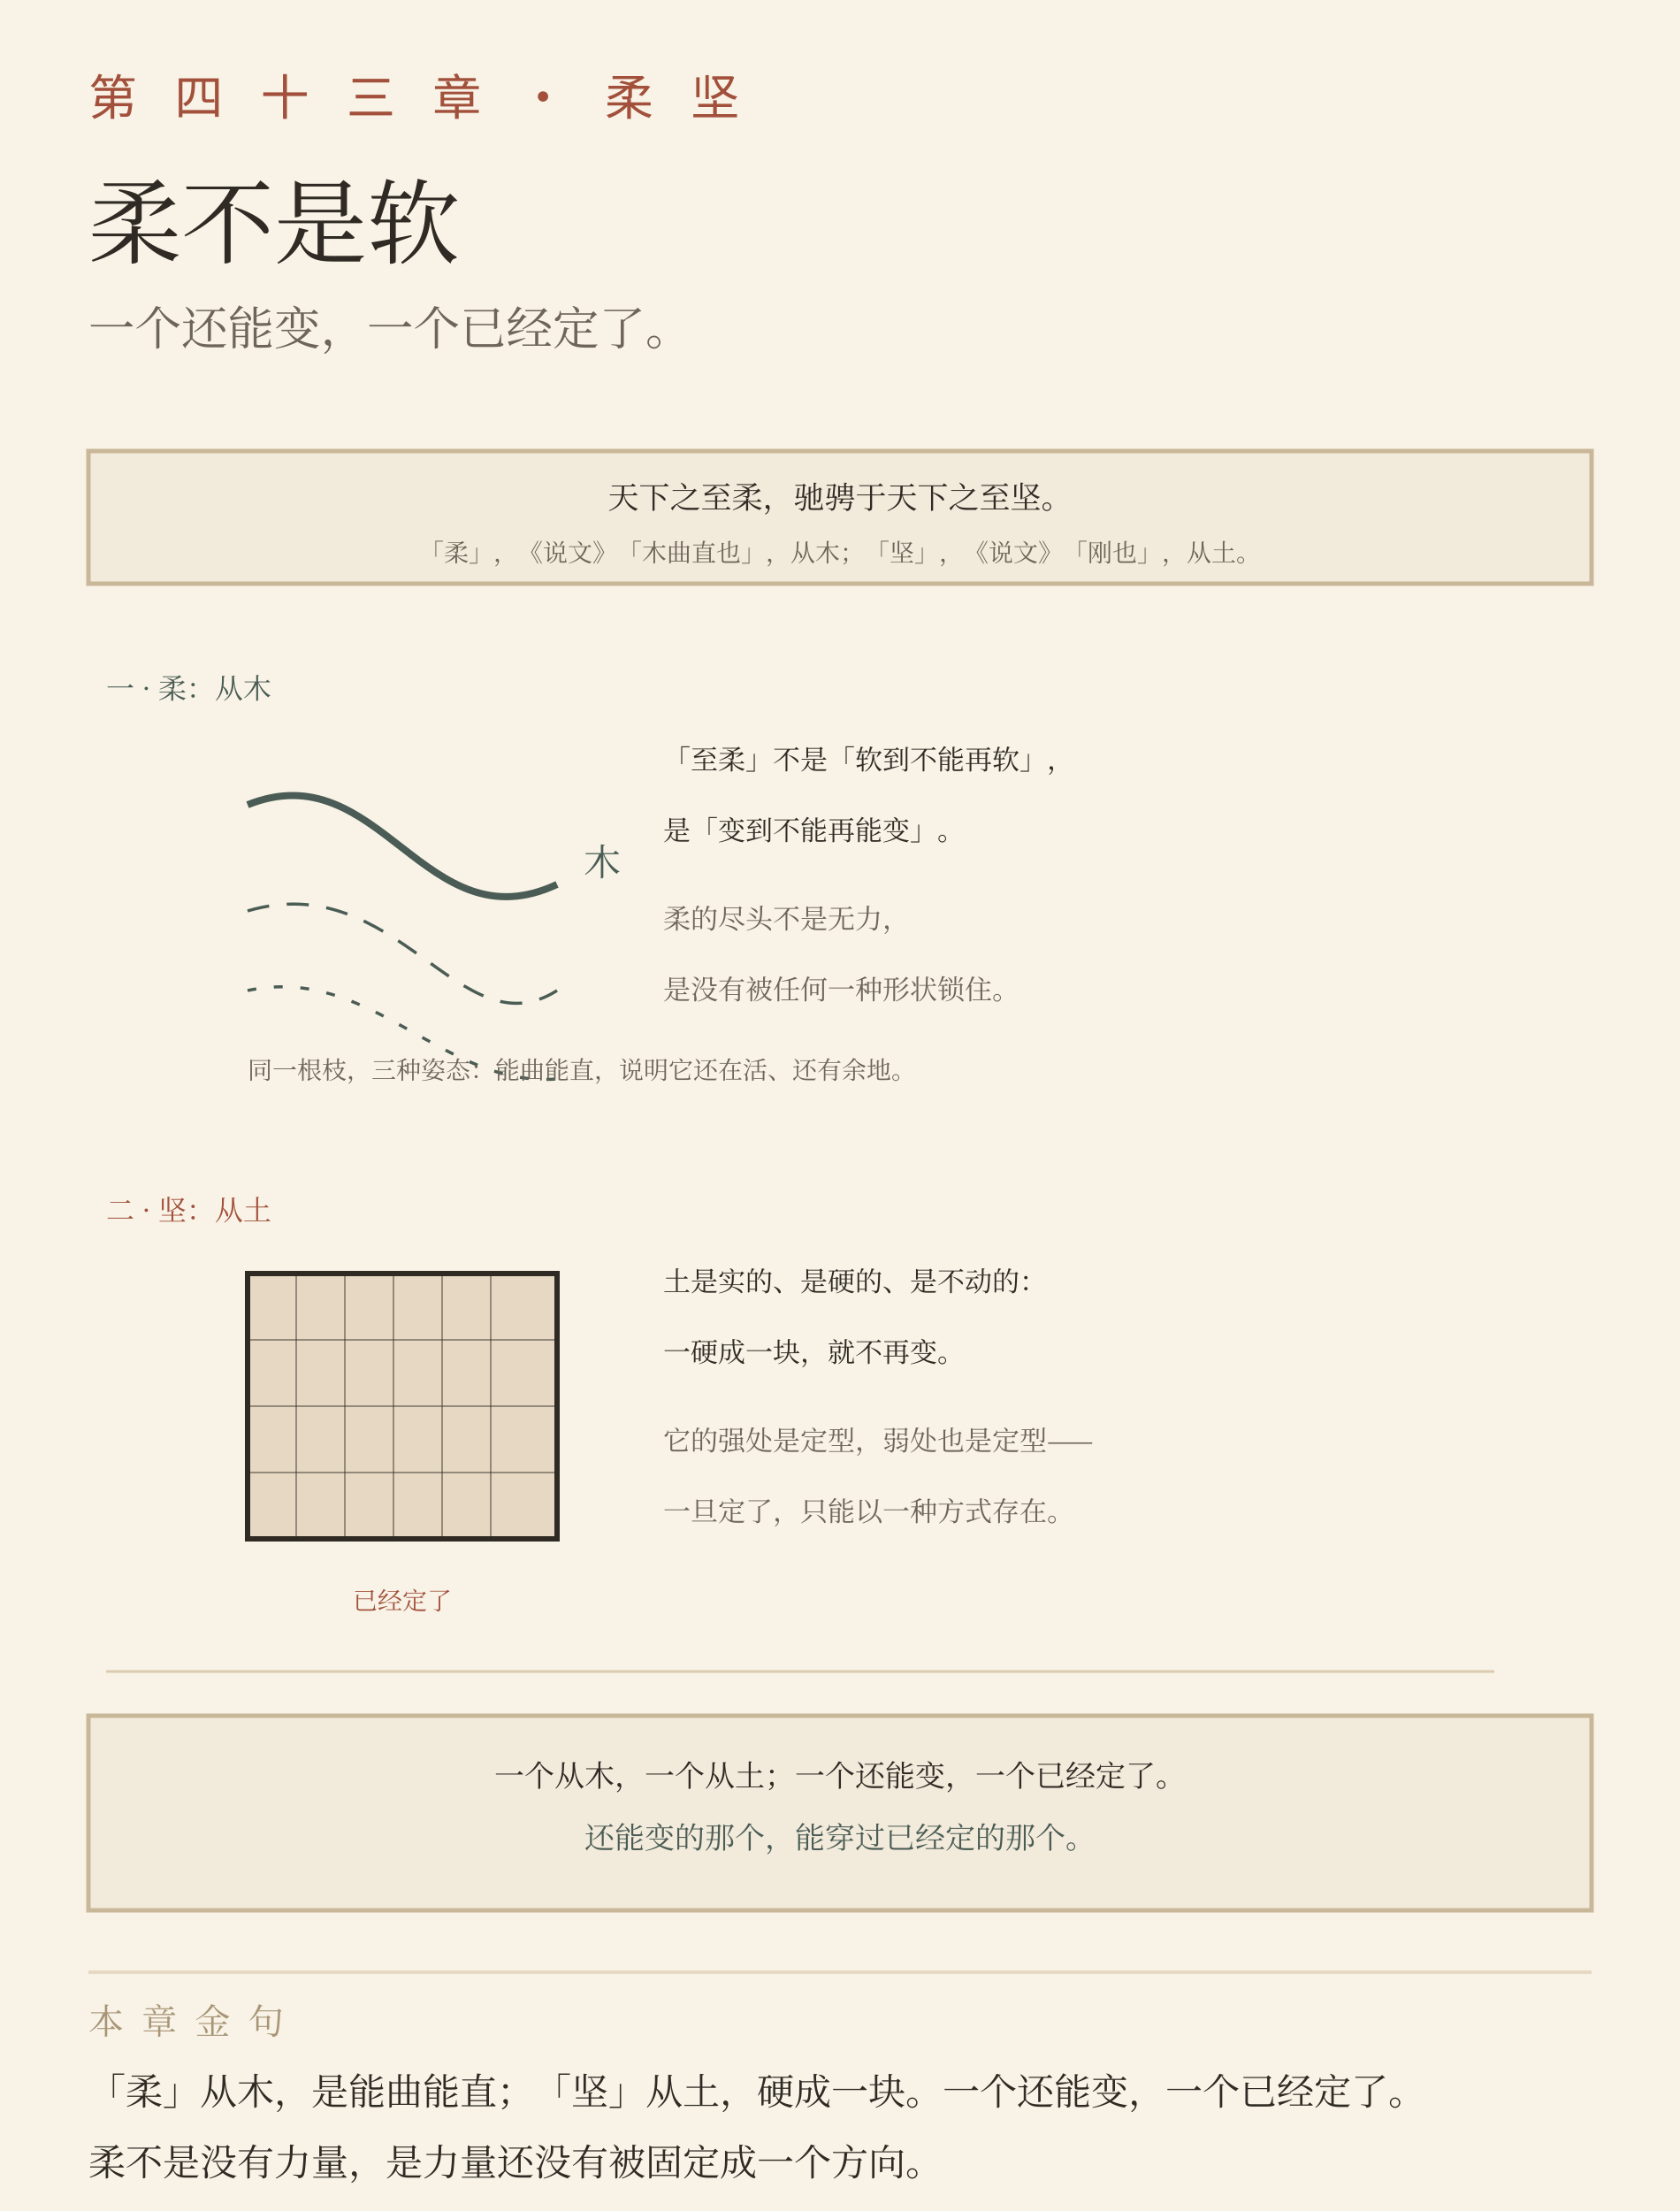
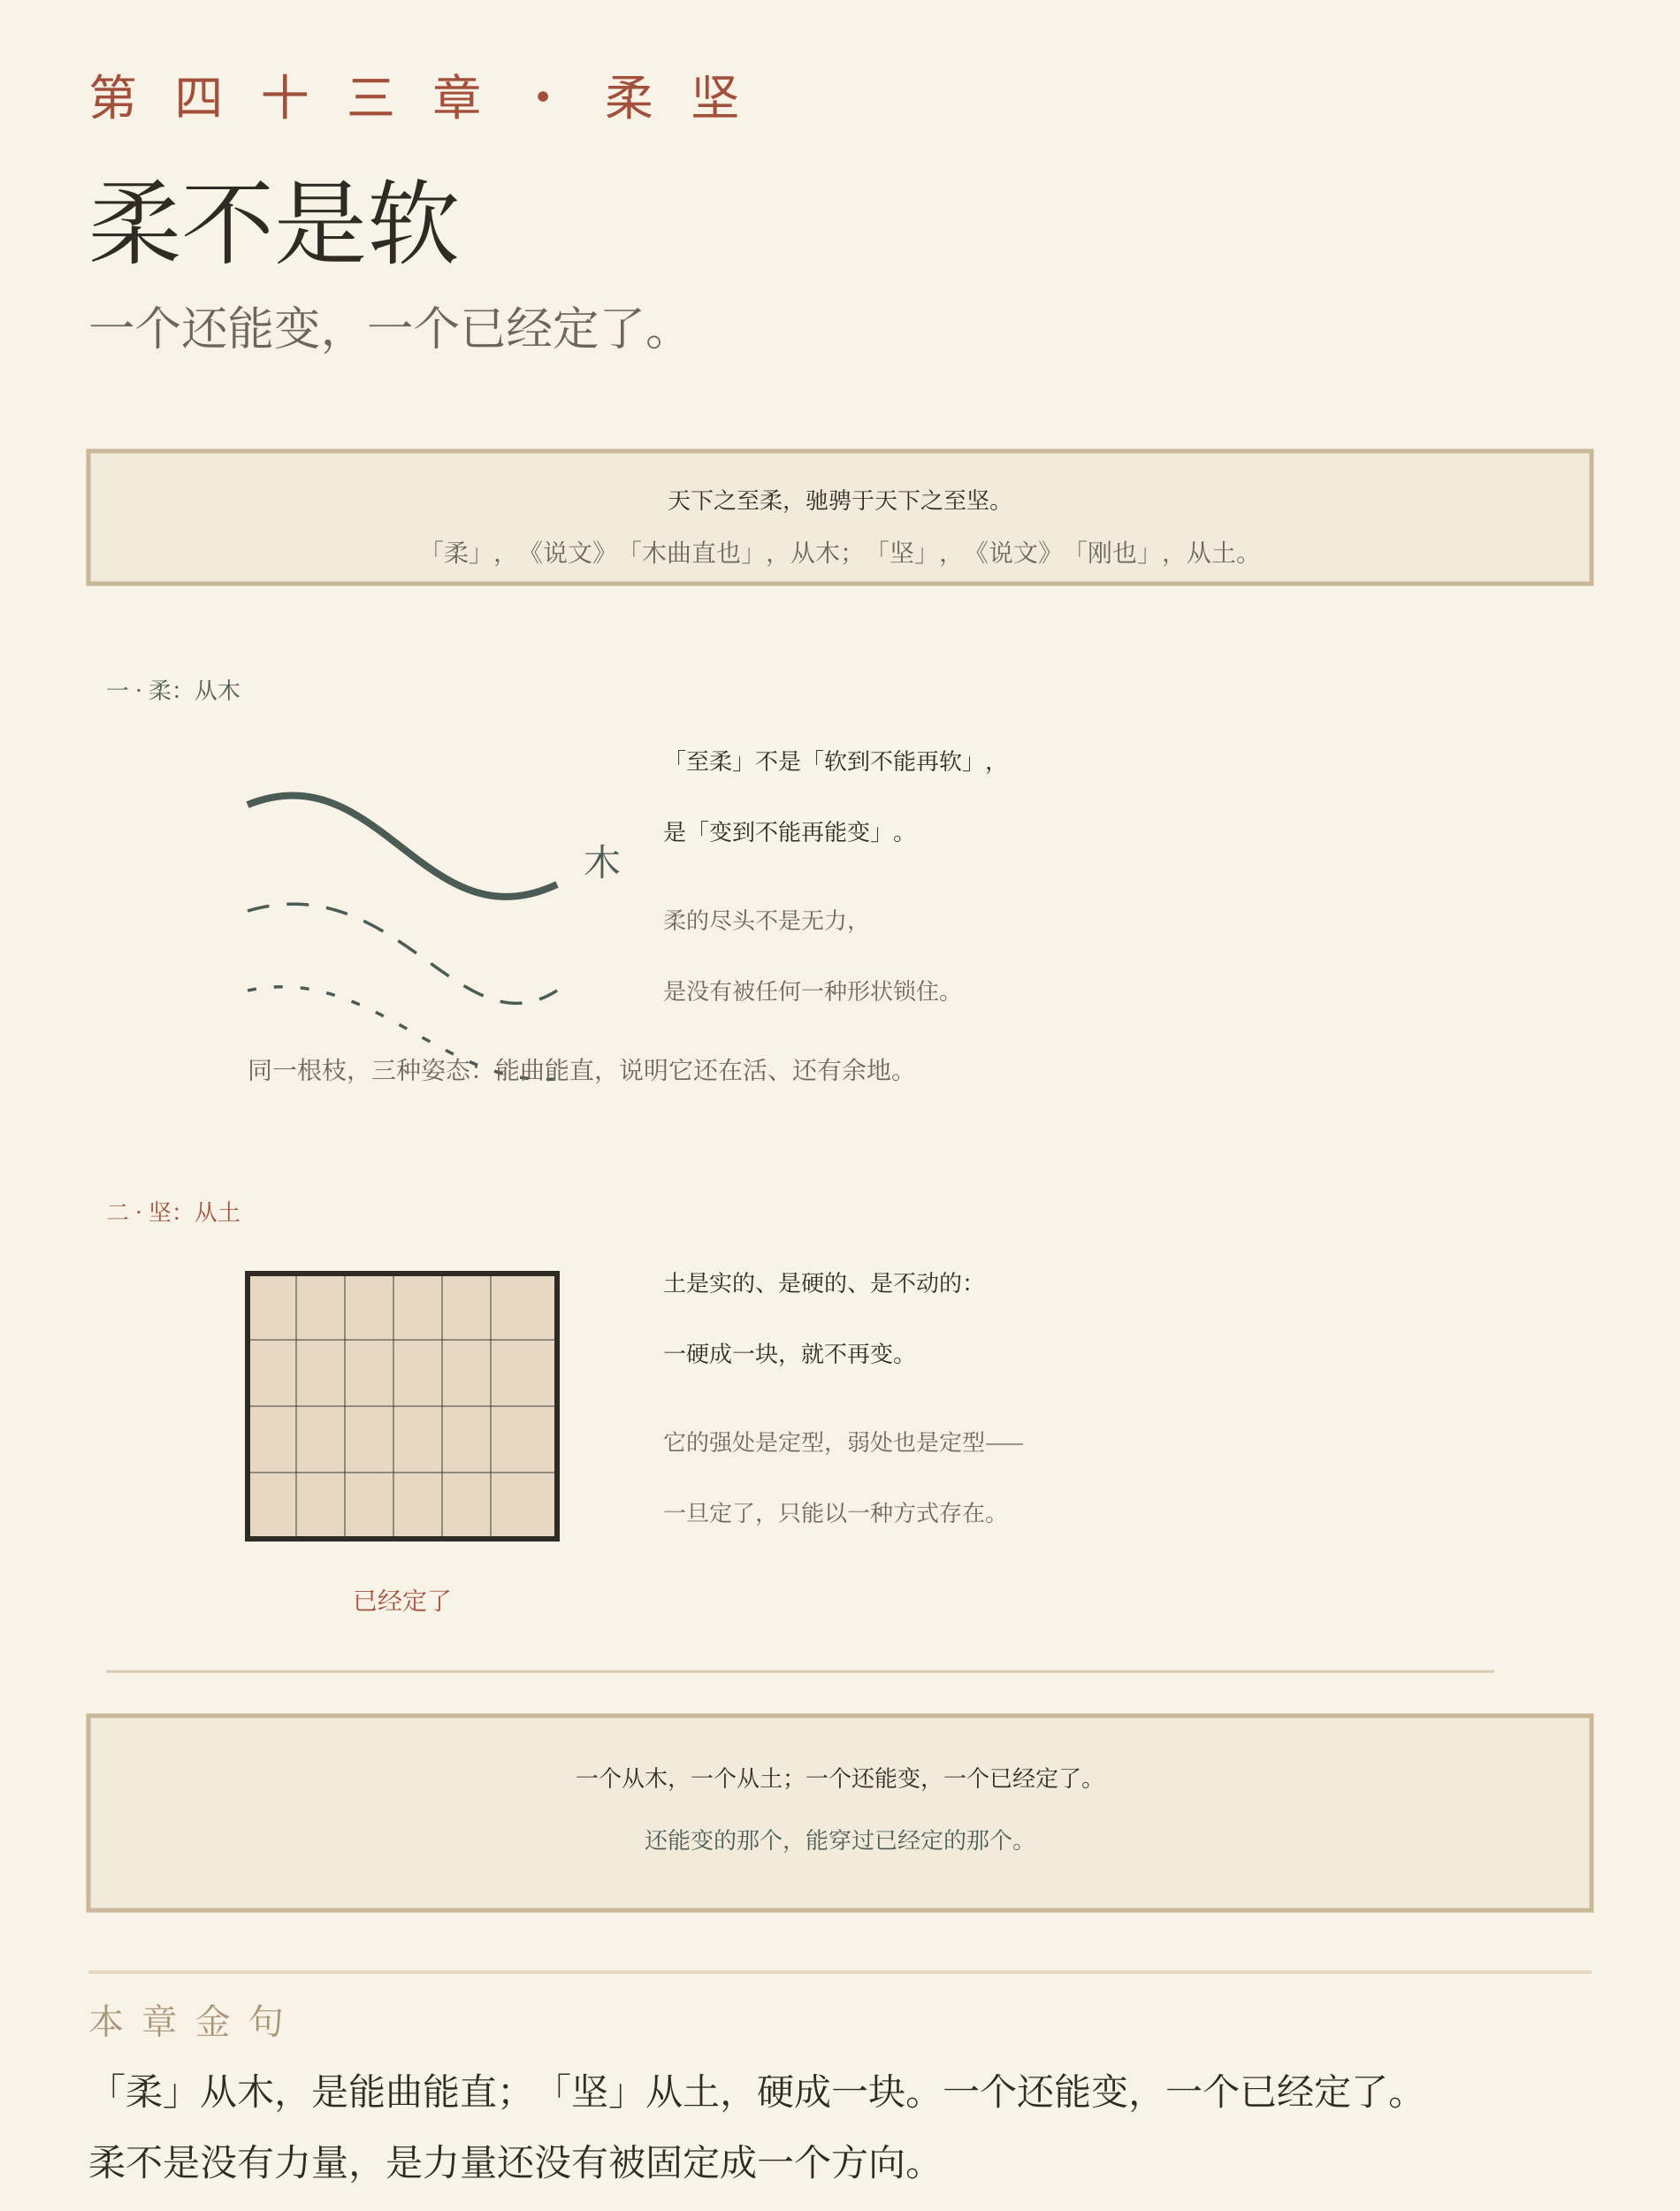
<svg xmlns="http://www.w3.org/2000/svg" viewBox="0 0 380 500" role="img" aria-label="柔从木，是能曲能直；坚从土，是硬成一块" font-family="'Noto Serif CJK SC','Noto Serif SC','Songti SC',serif">
  <defs>
    <marker id="arr" viewBox="0 0 10 10" refX="9" refY="5" markerWidth="6" markerHeight="6" orient="auto">
      <path d="M0 0 L10 5 L0 10 z" fill="#6E6459" />
    </marker>
    <marker id="arr2" viewBox="0 0 10 10" refX="9" refY="5" markerWidth="6" markerHeight="6" orient="auto">
      <path d="M0 0 L10 5 L0 10 z" fill="#4A5C55" />
    </marker>
    <marker id="arrL" viewBox="0 0 10 10" refX="1" refY="5" markerWidth="6" markerHeight="6" orient="auto">
      <path d="M10 0 L0 5 L10 10 z" fill="#4A5C55" />
    </marker>
    <marker id="arrS" viewBox="0 0 10 10" refX="9" refY="5" markerWidth="6" markerHeight="6" orient="auto">
      <path d="M0 0 L10 5 L0 10 z" fill="#A2503B" />
    </marker>
  </defs>
  <rect x="0" y="0" width="380" height="500" fill="#F8F3E6" />
  <text x="20" y="26" font-size="11" fill="#A2503B" font-family="'Noto Sans CJK SC','Noto Sans SC',sans-serif" letter-spacing="3">第 四 十 三 章 · 柔 坚</text>
  <text x="20" y="58" font-size="21" fill="#2F2A24">柔不是软</text>
  <text x="20" y="78" font-size="10.5" fill="#6E6459">一个还能变，一个已经定了。</text>
  <rect x="20" y="102" width="340" height="30" fill="#F2EADA" stroke="#C9B79A" stroke-width="1.0" />
-   <text x="190" y="115" font-size="7.0" fill="#2F2A24" text-anchor="middle">天下之至柔，驰骋于天下之至坚。</text>
+   <text x="190" y="115" font-size="5.2" fill="#2F2A24" text-anchor="middle">天下之至柔，驰骋于天下之至坚。</text>
  <text x="190" y="127" font-size="5.6" fill="#6E6459" text-anchor="middle">「柔」，《说文》「木曲直也」，从木；「坚」，《说文》「刚也」，从土。</text>
-   <text x="24" y="158" font-size="6.4" fill="#4A5C55">一 · 柔：从木</text>
+   <text x="24" y="158" font-size="5.2" fill="#4A5C55">一 · 柔：从木</text>
  <path d="M56,182 C86,170 96,214 126,200" fill="none" stroke="#4A5C55" stroke-width="1.6" />
  <path d="M56,206 C90,196 104,238 126,224" fill="none" stroke="#4A5C55" stroke-width="0.7" stroke-dasharray="5 4" />
  <path d="M56,224 C84,218 100,246 126,244" fill="none" stroke="#4A5C55" stroke-width="0.7" stroke-dasharray="2 4" />
  <text x="132" y="198" font-size="8.4" fill="#4A5C55">木</text>
  <text x="56" y="244" font-size="5.6" fill="#6E6459">同一根枝，三种姿态：能曲能直，说明它还在活、还有余地。</text>
-   <text x="150" y="174" font-size="6.2" fill="#2F2A24">「至柔」不是「软到不能再软」，</text>
-   <text x="150" y="190" font-size="6.2" fill="#2F2A24">是「变到不能再能变」。</text>
-   <text x="150" y="210" font-size="6.2" fill="#6E6459">柔的尽头不是无力，</text>
-   <text x="150" y="226" font-size="6.2" fill="#6E6459">是没有被任何一种形状锁住。</text>
-   <text x="24" y="276" font-size="6.4" fill="#A2503B">二 · 坚：从土</text>
+   <text x="150" y="174" font-size="5.2" fill="#2F2A24">「至柔」不是「软到不能再软」，</text>
+   <text x="150" y="190" font-size="5.2" fill="#2F2A24">是「变到不能再能变」。</text>
+   <text x="150" y="210" font-size="5.2" fill="#6E6459">柔的尽头不是无力，</text>
+   <text x="150" y="226" font-size="5.2" fill="#6E6459">是没有被任何一种形状锁住。</text>
+   <text x="24" y="276" font-size="5.2" fill="#A2503B">二 · 坚：从土</text>
  <rect x="56" y="288" width="70" height="60" fill="#E6D8C2" stroke="#2F2A24" stroke-width="1.2" />
  <line x1="67" y1="288" x2="67" y2="348" stroke="#2F2A24" stroke-width="0.4" opacity="0.45" />
  <line x1="78" y1="288" x2="78" y2="348" stroke="#2F2A24" stroke-width="0.4" opacity="0.45" />
  <line x1="89" y1="288" x2="89" y2="348" stroke="#2F2A24" stroke-width="0.4" opacity="0.45" />
  <line x1="100" y1="288" x2="100" y2="348" stroke="#2F2A24" stroke-width="0.4" opacity="0.45" />
  <line x1="111" y1="288" x2="111" y2="348" stroke="#2F2A24" stroke-width="0.4" opacity="0.45" />
  <line x1="56" y1="303" x2="126" y2="303" stroke="#2F2A24" stroke-width="0.4" opacity="0.45" />
  <line x1="56" y1="318" x2="126" y2="318" stroke="#2F2A24" stroke-width="0.4" opacity="0.45" />
  <line x1="56" y1="333" x2="126" y2="333" stroke="#2F2A24" stroke-width="0.4" opacity="0.45" />
-   <text x="150" y="292" font-size="6.2" fill="#2F2A24">土是实的、是硬的、是不动的：</text>
-   <text x="150" y="308" font-size="6.2" fill="#2F2A24">一硬成一块，就不再变。</text>
-   <text x="150" y="328" font-size="6.2" fill="#6E6459">它的强处是定型，弱处也是定型——</text>
-   <text x="150" y="344" font-size="6.2" fill="#6E6459">一旦定了，只能以一种方式存在。</text>
+   <text x="150" y="292" font-size="5.2" fill="#2F2A24">土是实的、是硬的、是不动的：</text>
+   <text x="150" y="308" font-size="5.2" fill="#2F2A24">一硬成一块，就不再变。</text>
+   <text x="150" y="328" font-size="5.2" fill="#6E6459">它的强处是定型，弱处也是定型——</text>
+   <text x="150" y="344" font-size="5.2" fill="#6E6459">一旦定了，只能以一种方式存在。</text>
  <text x="91" y="364" font-size="5.6" fill="#A2503B" text-anchor="middle">已经定了</text>
  <line x1="24" y1="378" x2="338" y2="378" stroke="#DCCBB0" stroke-width="0.6" />
  <rect x="20" y="388" width="340" height="44" fill="#F2EADA" stroke="#C9B79A" stroke-width="1.0" />
-   <text x="190" y="404" font-size="6.8" fill="#2F2A24" text-anchor="middle">一个从木，一个从土；一个还能变，一个已经定了。</text>
-   <text x="190" y="418" font-size="6.8" fill="#4A5C55" text-anchor="middle">还能变的那个，能穿过已经定的那个。</text>
+   <text x="190" y="404" font-size="5.2" fill="#2F2A24" text-anchor="middle">一个从木，一个从土；一个还能变，一个已经定了。</text>
+   <text x="190" y="418" font-size="5.2" fill="#4A5C55" text-anchor="middle">还能变的那个，能穿过已经定的那个。</text>
  <line x1="20" y1="446" x2="360" y2="446" stroke="#E6D8C2" stroke-width="0.8" />
  <text x="20" y="460" font-size="8.0" fill="#A89577" letter-spacing="1">本 章 金 句</text>
  <text x="20" y="476" font-size="8.4" fill="#2F2A24">「柔」从木，是能曲能直；「坚」从土，硬成一块。一个还能变，一个已经定了。</text>
  <text x="20" y="492" font-size="8.4" fill="#2F2A24">柔不是没有力量，是力量还没有被固定成一个方向。</text>
</svg>
